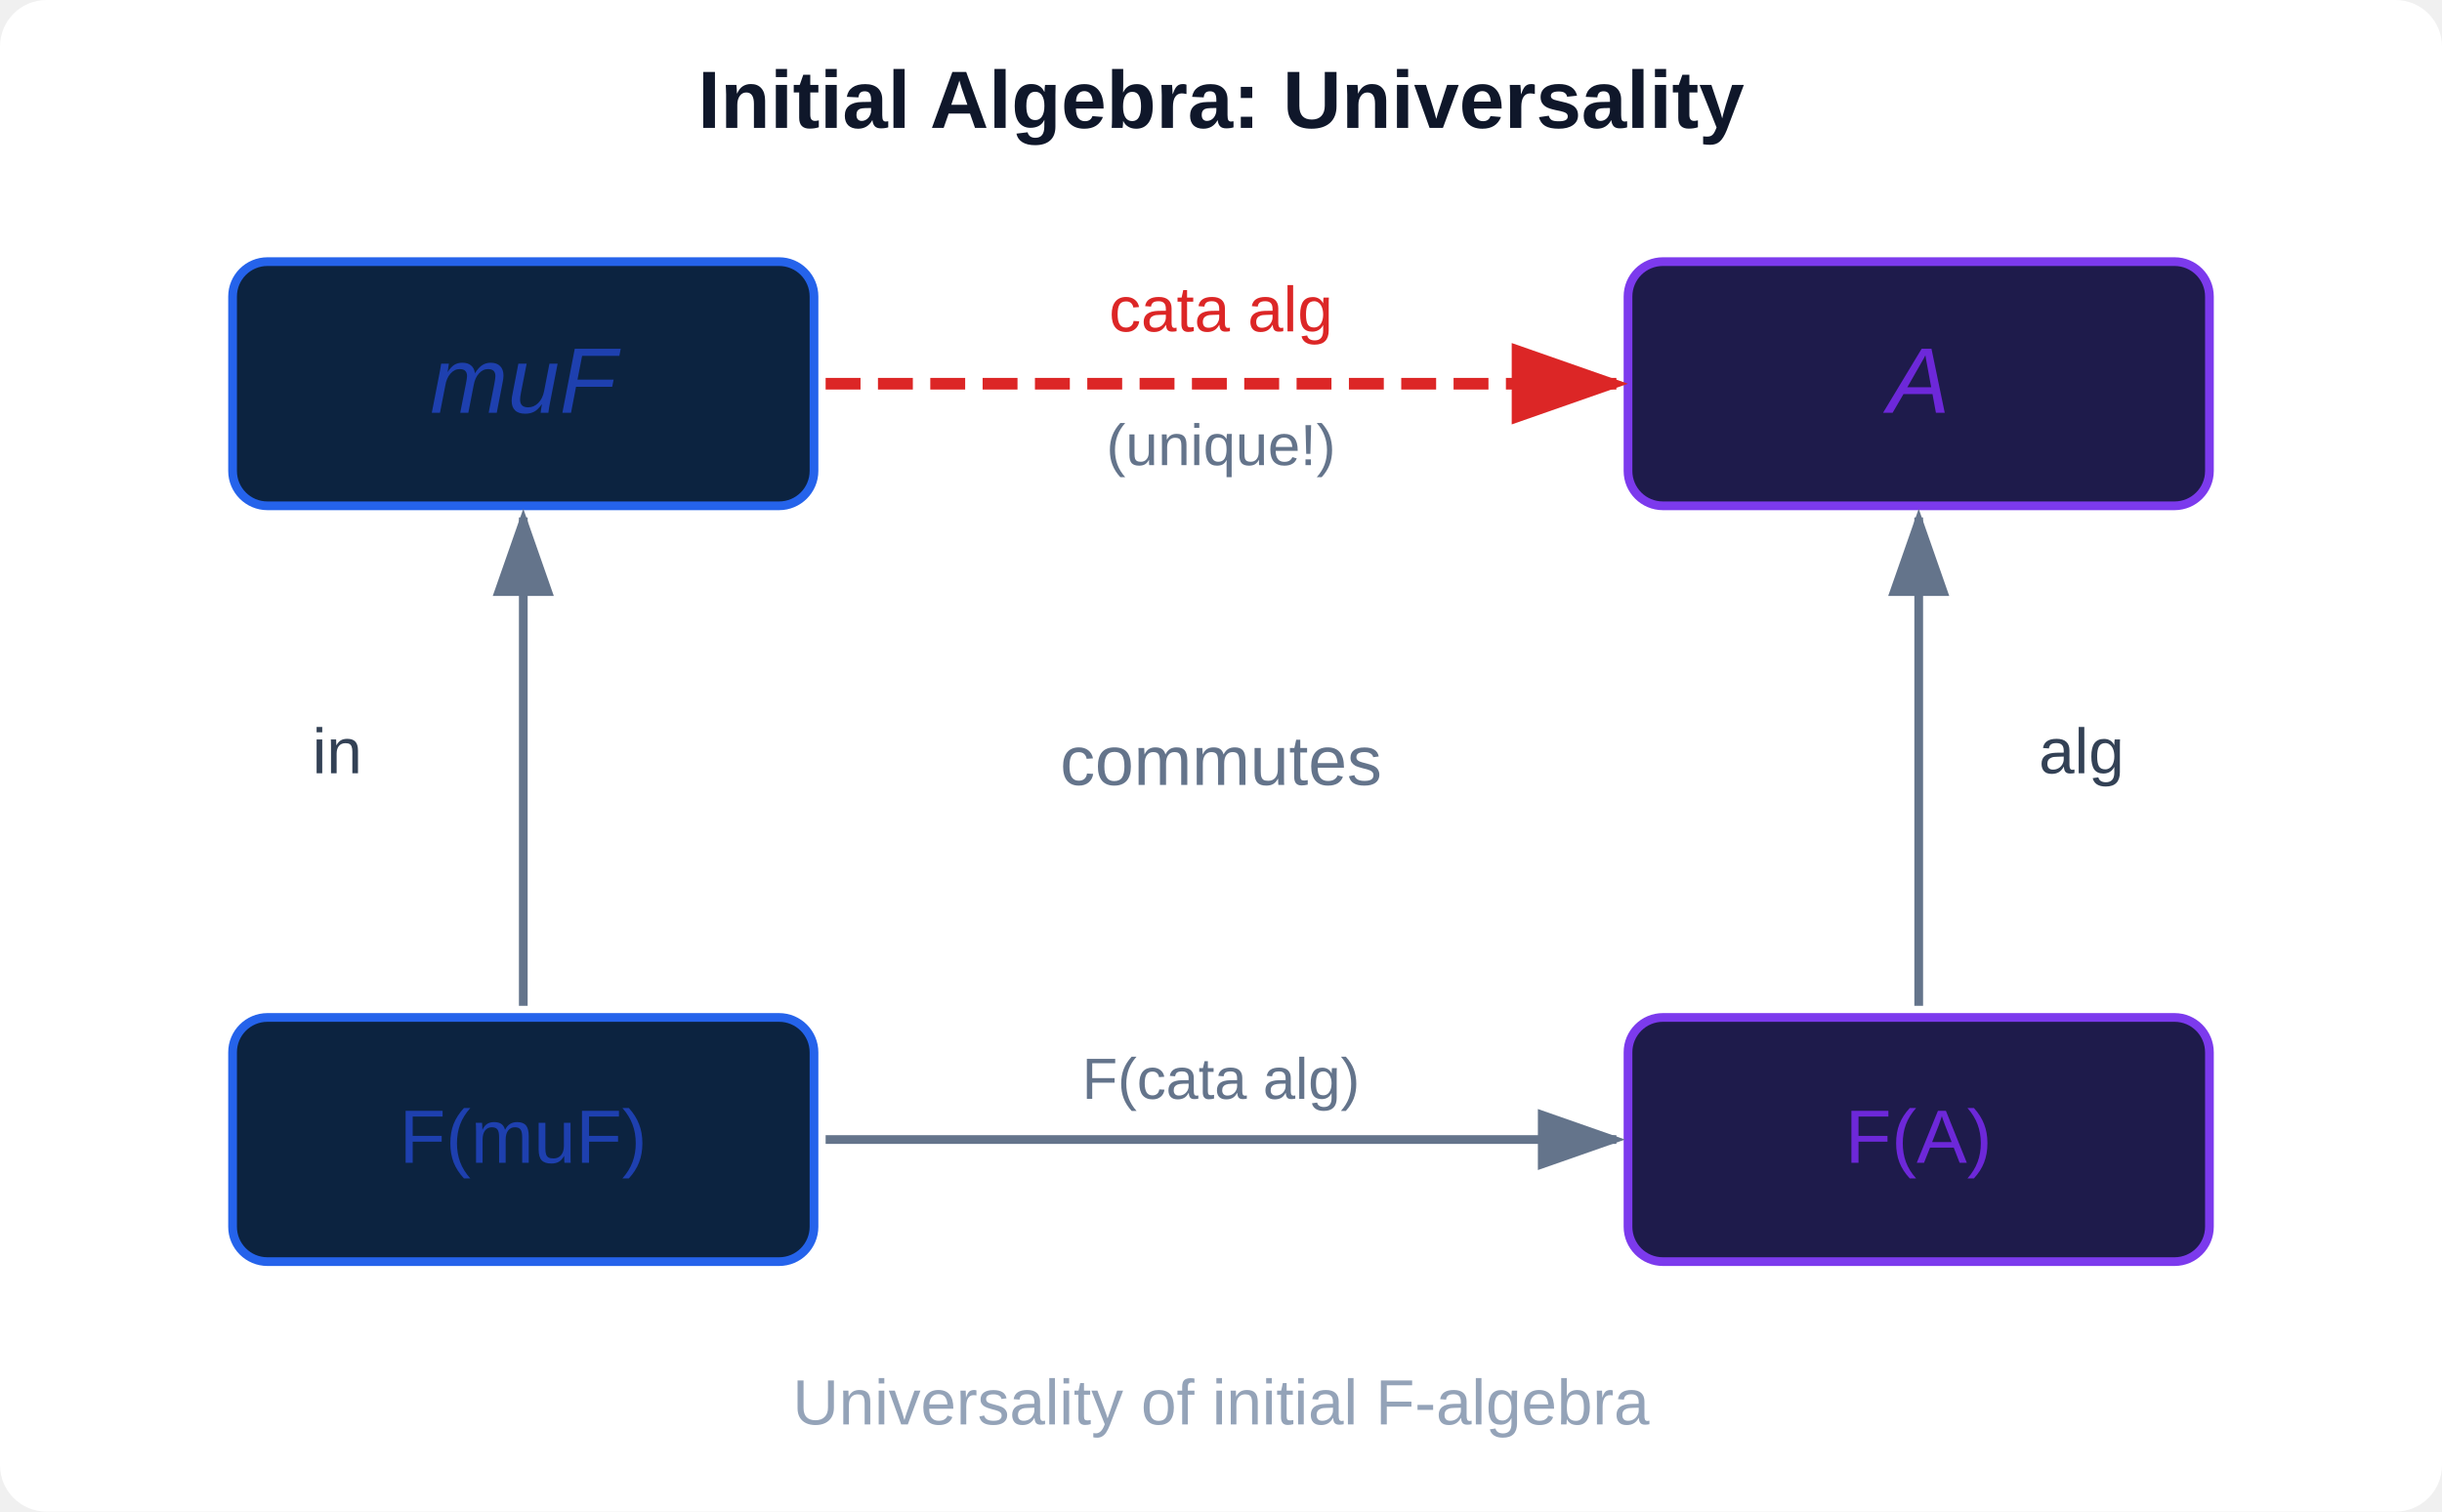
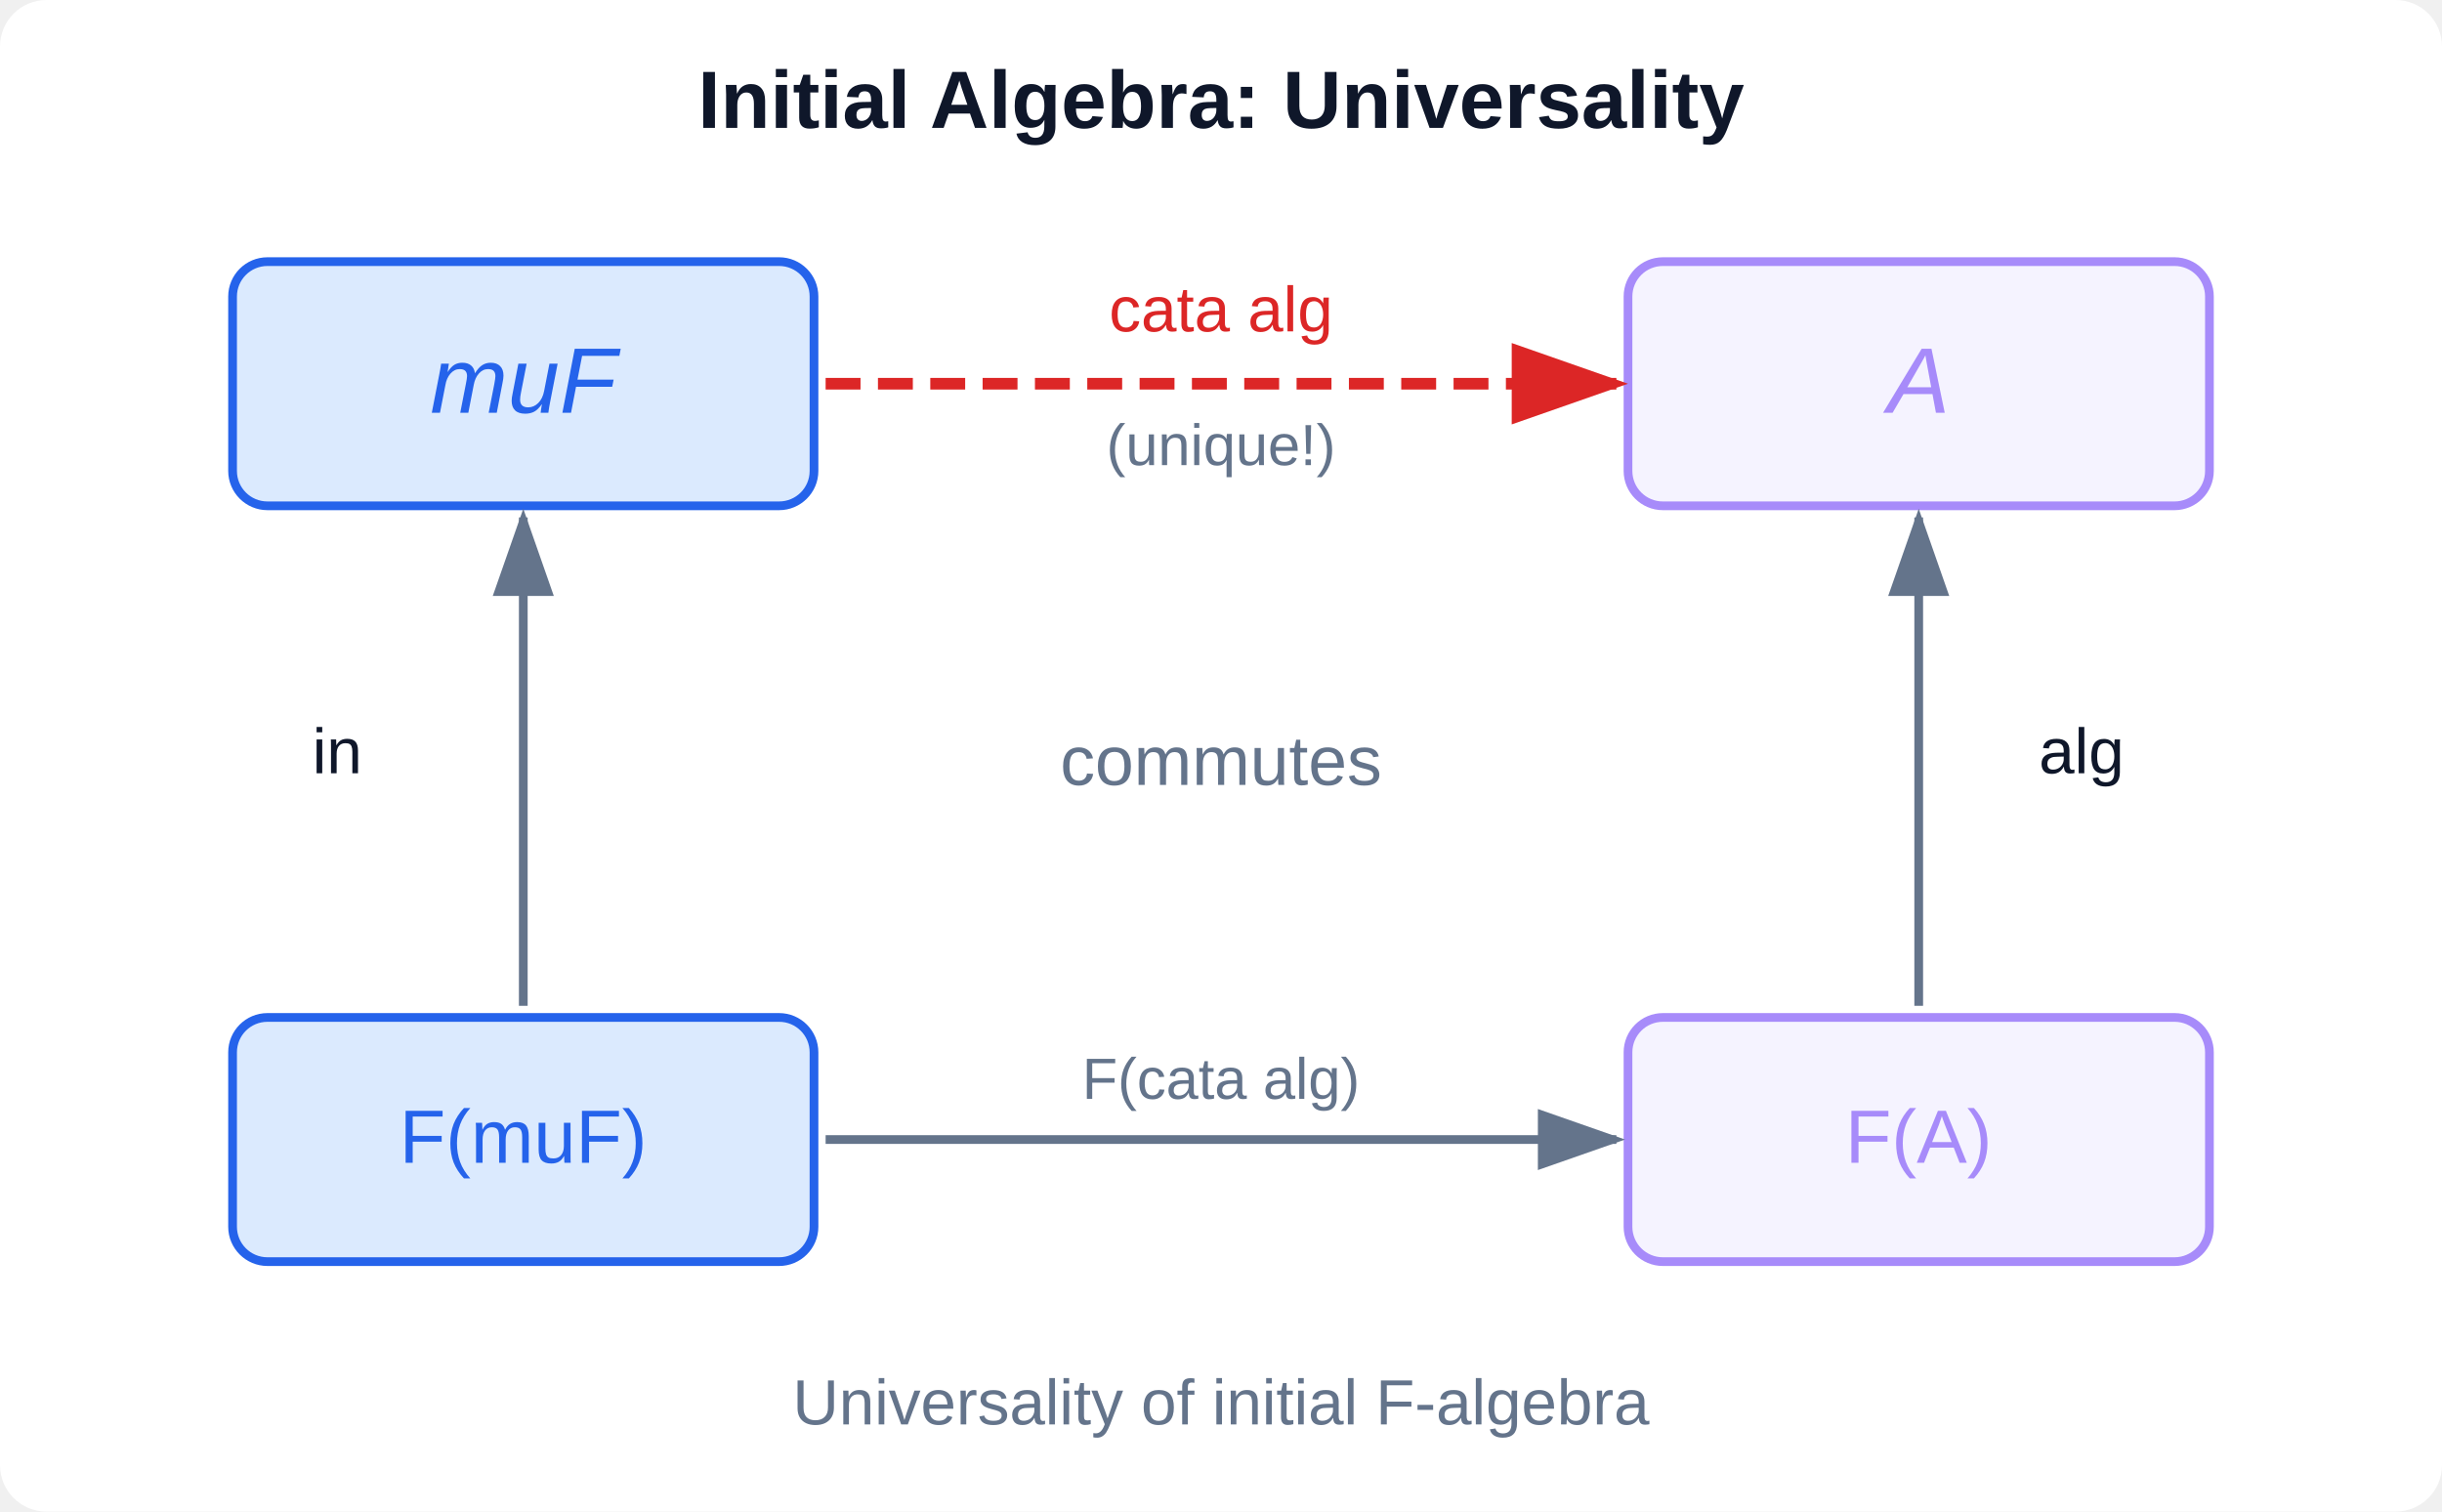
<svg xmlns="http://www.w3.org/2000/svg" width="420" height="260" font-family="monospace,Arial,sans-serif">
  <defs>
    <marker id="arr" markerWidth="10" markerHeight="7" refX="9" refY="3.5" orient="auto">
      <polygon points="0 0, 10 3.5, 0 7" fill="#64748b" />
    </marker>
    <marker id="arrr" markerWidth="10" markerHeight="7" refX="9" refY="3.5" orient="auto">
      <polygon points="0 0, 10 3.5, 0 7" fill="#dc2626" />
    </marker>
  </defs>
  <rect width="420" height="260" fill="#ffffff" rx="8" />
  <text x="210" y="22" text-anchor="middle" font-size="14" font-weight="bold" fill="#0f172a">Initial Algebra: Universality</text>
-   <rect x="40" y="45" width="100" height="42" rx="6" fill="#0c2340" stroke="#2563eb" stroke-width="1.5" />
-   <text x="90" y="71" text-anchor="middle" font-size="16" font-style="italic" fill="#1e40af">muF</text>
-   <rect x="280" y="45" width="100" height="42" rx="6" fill="#1e1b4b" stroke="#7c3aed" stroke-width="1.5" />
-   <text x="330" y="71" text-anchor="middle" font-size="16" font-style="italic" fill="#6d28d9">A</text>
-   <rect x="40" y="175" width="100" height="42" rx="6" fill="#0c2340" stroke="#2563eb" stroke-width="1.5" />
-   <text x="90" y="200" text-anchor="middle" font-size="13" fill="#1e40af">F(muF)</text>
-   <rect x="280" y="175" width="100" height="42" rx="6" fill="#1e1b4b" stroke="#7c3aed" stroke-width="1.5" />
-   <text x="330" y="200" text-anchor="middle" font-size="13" fill="#6d28d9">F(A)</text>
+   <rect x="40" y="45" width="100" height="42" rx="6" fill="#dbeafe" stroke="#2563eb" stroke-width="1.5" />
+   <text x="90" y="71" text-anchor="middle" font-size="16" font-style="italic" fill="#2563eb">muF</text>
+   <rect x="280" y="45" width="100" height="42" rx="6" fill="#f5f3ff" stroke="#a78bfa" stroke-width="1.5" />
+   <text x="330" y="71" text-anchor="middle" font-size="16" font-style="italic" fill="#a78bfa">A</text>
+   <rect x="40" y="175" width="100" height="42" rx="6" fill="#dbeafe" stroke="#2563eb" stroke-width="1.5" />
+   <text x="90" y="200" text-anchor="middle" font-size="13" fill="#2563eb">F(muF)</text>
+   <rect x="280" y="175" width="100" height="42" rx="6" fill="#f5f3ff" stroke="#a78bfa" stroke-width="1.5" />
+   <text x="330" y="200" text-anchor="middle" font-size="13" fill="#a78bfa">F(A)</text>
  <line x1="142" y1="66" x2="278" y2="66" stroke="#dc2626" stroke-width="2" stroke-dasharray="6,3" marker-end="url(#arrr)" />
  <text x="210" y="57" text-anchor="middle" font-size="11" fill="#dc2626">cata alg</text>
  <text x="210" y="80" text-anchor="middle" font-size="10" fill="#64748b">(unique!)</text>
  <line x1="142" y1="196" x2="278" y2="196" stroke="#64748b" stroke-width="1.5" marker-end="url(#arr)" />
  <text x="210" y="189" text-anchor="middle" font-size="10" fill="#64748b">F(cata alg)</text>
  <line x1="90" y1="173" x2="90" y2="89" stroke="#64748b" stroke-width="1.5" marker-end="url(#arr)" />
-   <text x="58" y="133" text-anchor="middle" font-size="11" fill="#334155">in</text>
+   <text x="58" y="133" text-anchor="middle" font-size="11" fill="#0f172a">in</text>
  <line x1="330" y1="173" x2="330" y2="89" stroke="#64748b" stroke-width="1.5" marker-end="url(#arr)" />
-   <text x="358" y="133" text-anchor="middle" font-size="11" fill="#334155">alg</text>
+   <text x="358" y="133" text-anchor="middle" font-size="11" fill="#0f172a">alg</text>
  <text x="210" y="135" text-anchor="middle" font-size="12" fill="#64748b">commutes</text>
-   <text x="210" y="245" text-anchor="middle" font-size="11" fill="#94a3b8">Universality of initial F-algebra</text>
+   <text x="210" y="245" text-anchor="middle" font-size="11" fill="#64748b">Universality of initial F-algebra</text>
</svg>
